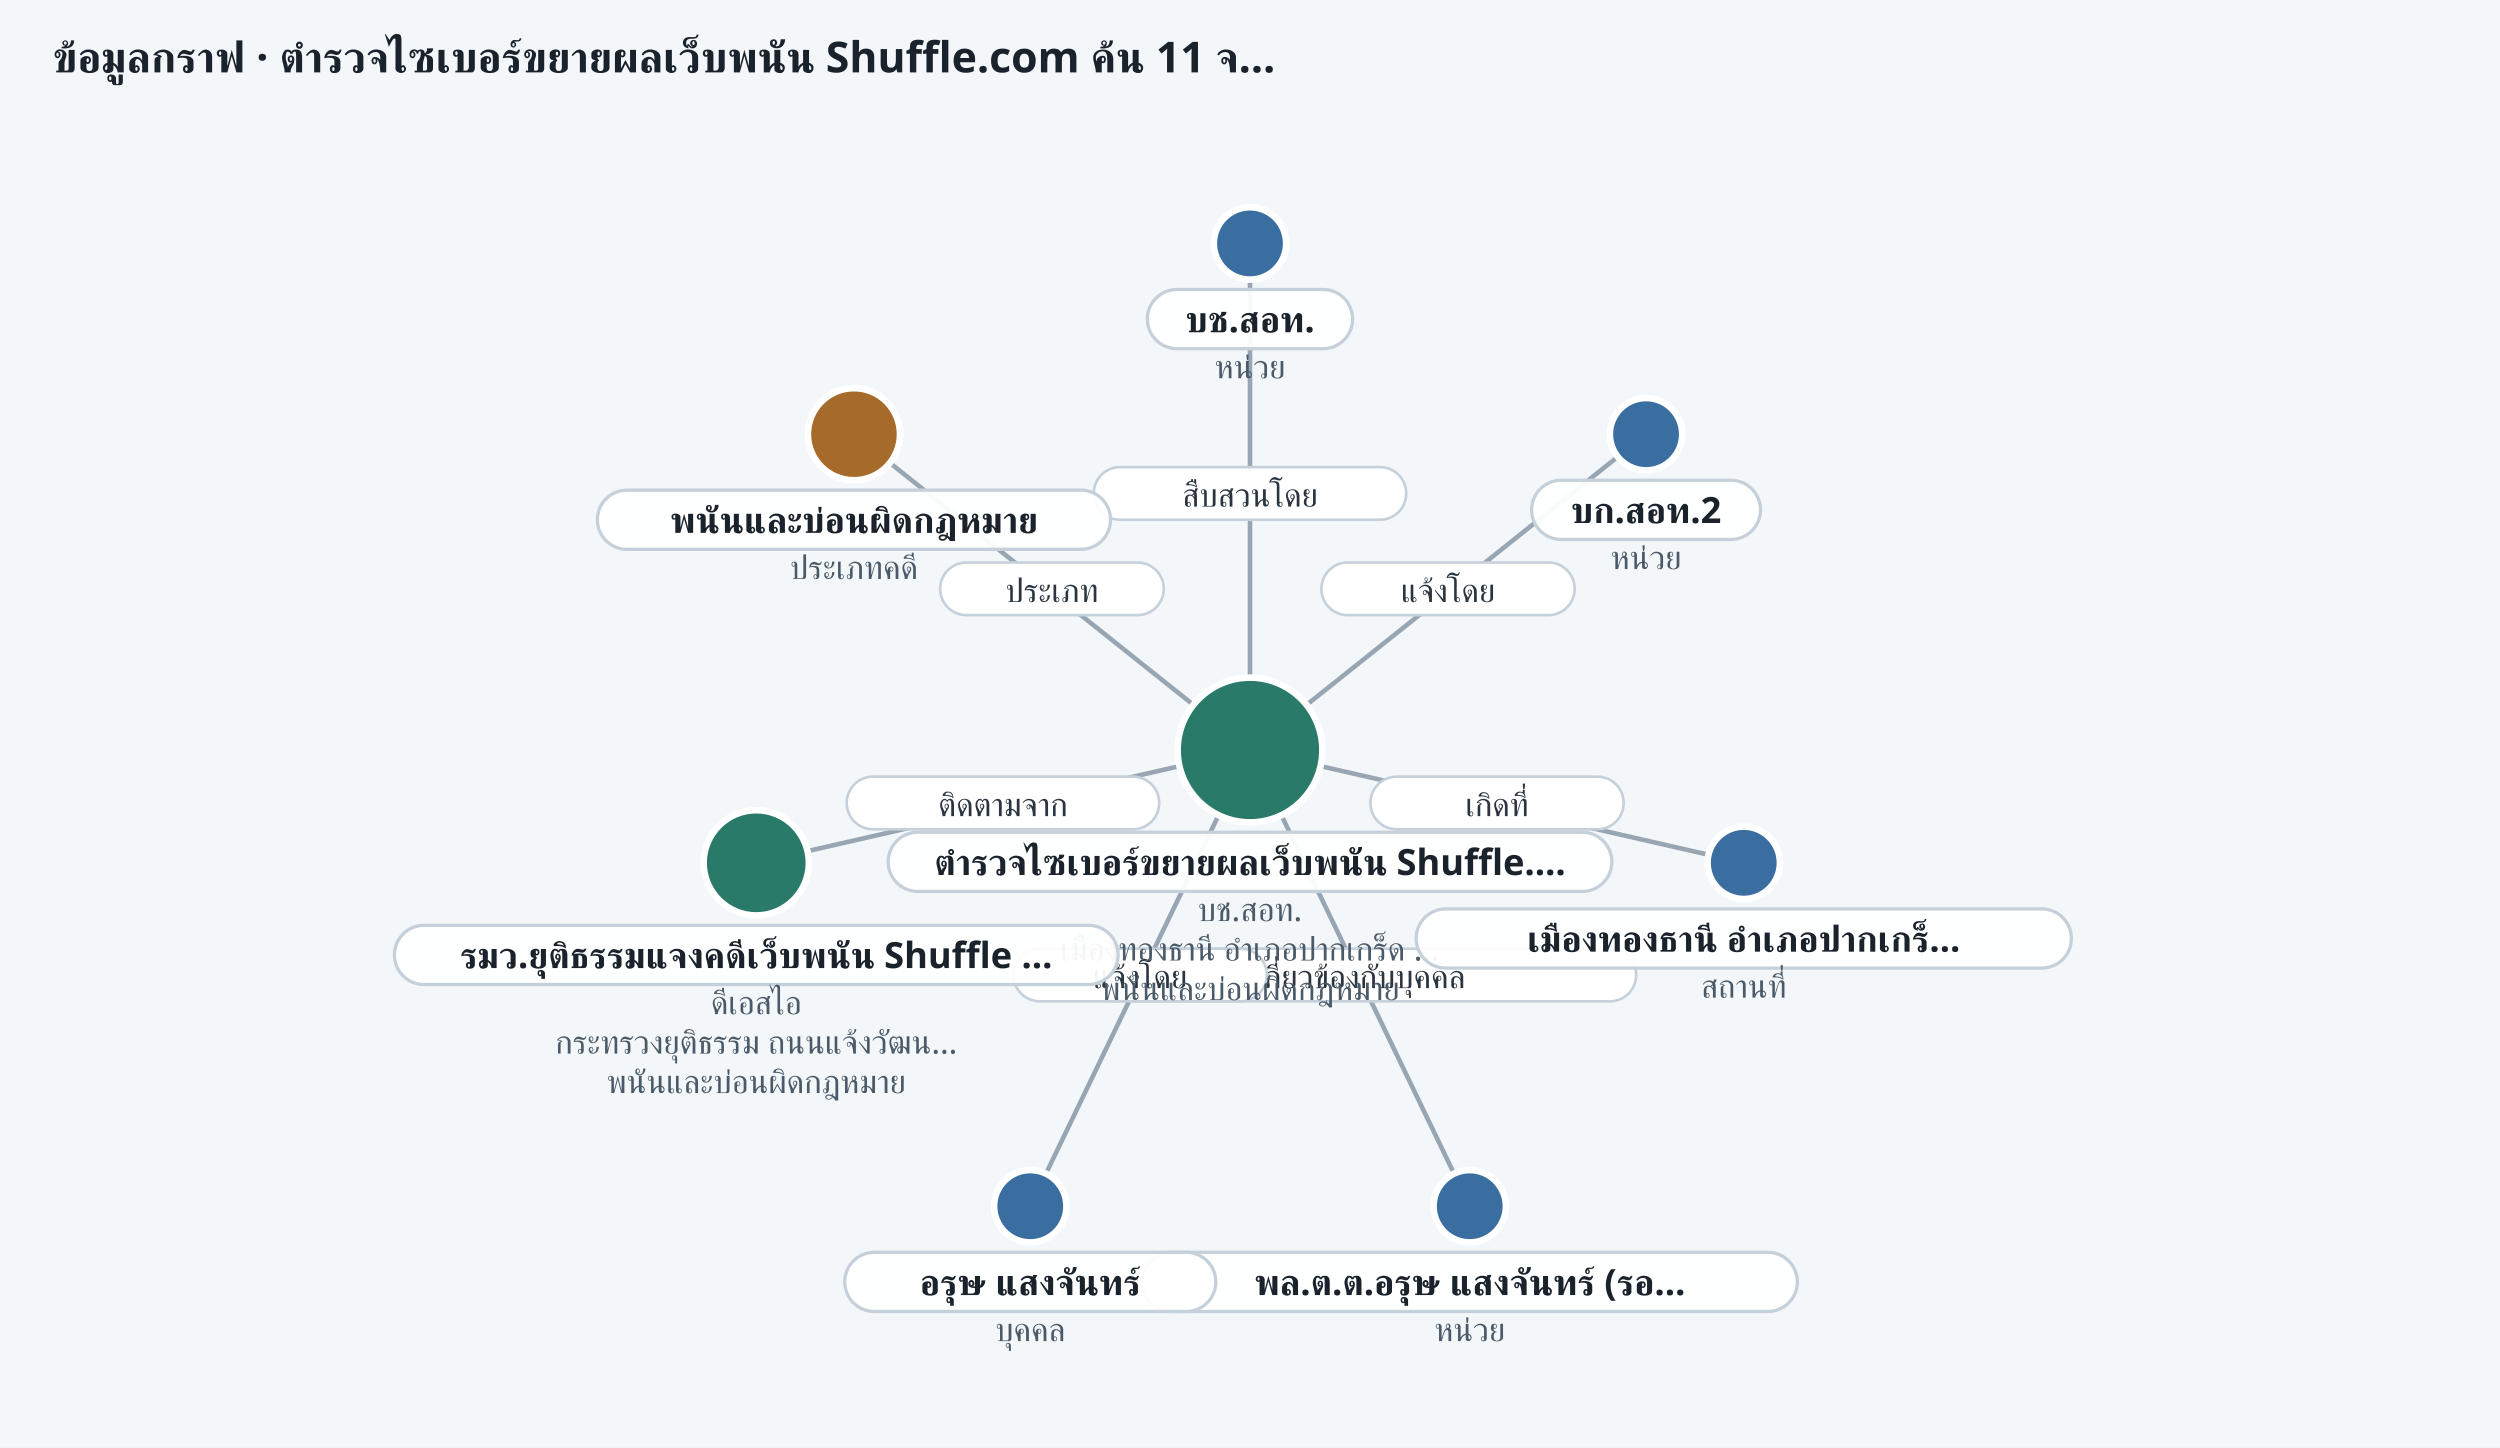
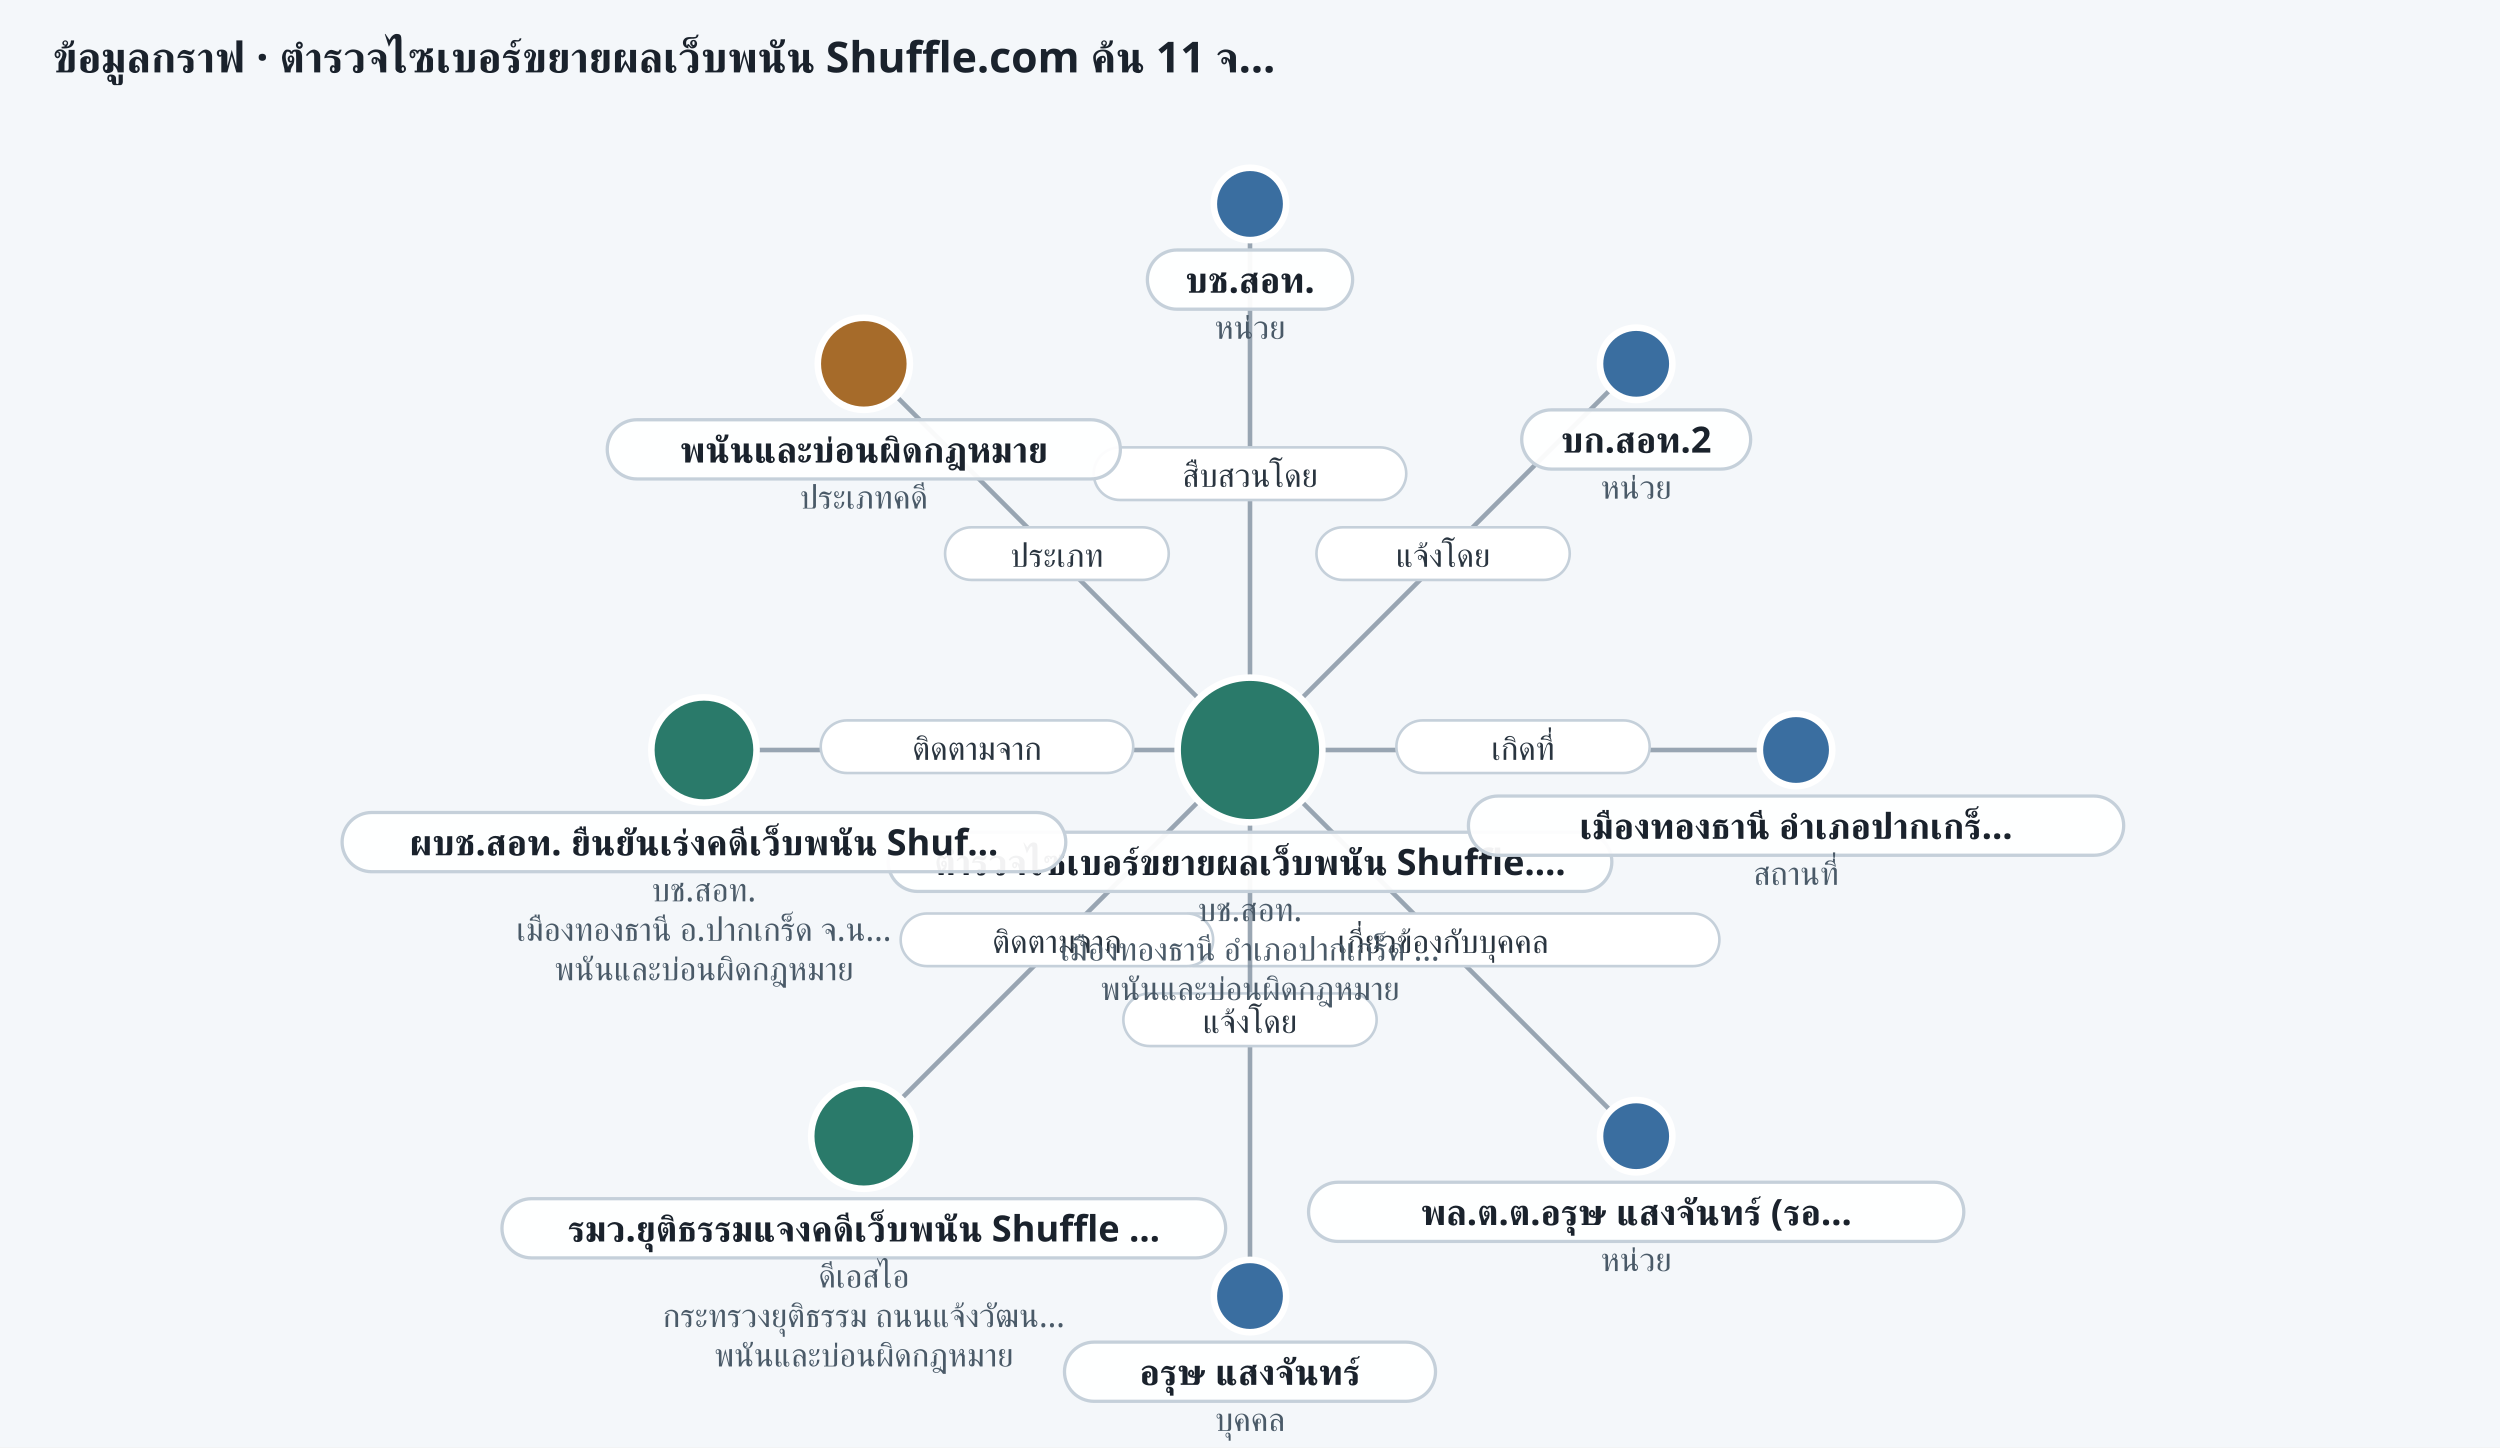
<svg xmlns="http://www.w3.org/2000/svg" width="760" height="440" viewBox="0 0 760 440" role="img" aria-label="ego graph 20261106-gamble-01">
  <rect width="100%" height="100%" fill="#f4f7fa" />
  <text x="16" y="22" font-size="13" font-weight="700" fill="#1a222c" font-family="Sarabun, Anuphan, sans-serif">ข้อมูลกราฟ · ตำรวจไซเบอร์ขยายผลเว็บพนัน Shuffle.com ค้น 11 จ…</text>
-   <line x1="380.0" y1="228.0" x2="380.0" y2="74.0" stroke="#7a8a9a" stroke-width="1.4" opacity="0.75" />
-   <rect x="332.5" y="142.0" width="95.0" height="16" rx="8" fill="#fff" stroke="#c5d0da" stroke-width="0.8" />
-   <text x="380.0" y="154.0" text-anchor="middle" font-size="10" fill="#2a3540" font-family="Sarabun, Anuphan, sans-serif">สืบสวนโดย</text>
-   <line x1="380.0" y1="228.0" x2="500.4" y2="132.0" stroke="#7a8a9a" stroke-width="1.4" opacity="0.75" />
-   <rect x="401.7" y="171.0" width="77.0" height="16" rx="8" fill="#fff" stroke="#c5d0da" stroke-width="0.8" />
-   <text x="440.2" y="183.0" text-anchor="middle" font-size="10" fill="#2a3540" font-family="Sarabun, Anuphan, sans-serif">แจ้งโดย</text>
-   <line x1="380.0" y1="228.0" x2="530.1" y2="262.3" stroke="#7a8a9a" stroke-width="1.4" opacity="0.75" />
-   <rect x="416.6" y="236.1" width="77.0" height="16" rx="8" fill="#fff" stroke="#c5d0da" stroke-width="0.8" />
-   <text x="455.1" y="248.1" text-anchor="middle" font-size="10" fill="#2a3540" font-family="Sarabun, Anuphan, sans-serif">เกิดที่</text>
-   <line x1="380.0" y1="228.0" x2="446.8" y2="366.7" stroke="#7a8a9a" stroke-width="1.4" opacity="0.75" />
-   <rect x="329.4" y="288.4" width="168.0" height="16" rx="8" fill="#fff" stroke="#c5d0da" stroke-width="0.8" />
-   <text x="413.4" y="300.4" text-anchor="middle" font-size="10" fill="#2a3540" font-family="Sarabun, Anuphan, sans-serif">เกี่ยวข้องกับบุคคล</text>
-   <line x1="380.0" y1="228.0" x2="313.2" y2="366.7" stroke="#7a8a9a" stroke-width="1.4" opacity="0.75" />
-   <rect x="308.1" y="288.4" width="77.0" height="16" rx="8" fill="#fff" stroke="#c5d0da" stroke-width="0.8" />
-   <text x="346.6" y="300.4" text-anchor="middle" font-size="10" fill="#2a3540" font-family="Sarabun, Anuphan, sans-serif">แจ้งโดย</text>
-   <line x1="380.0" y1="228.0" x2="229.9" y2="262.3" stroke="#7a8a9a" stroke-width="1.4" opacity="0.75" />
-   <rect x="257.4" y="236.1" width="95.0" height="16" rx="8" fill="#fff" stroke="#c5d0da" stroke-width="0.8" />
-   <text x="304.9" y="248.1" text-anchor="middle" font-size="10" fill="#2a3540" font-family="Sarabun, Anuphan, sans-serif">ติดตามจาก</text>
-   <line x1="380.0" y1="228.0" x2="259.6" y2="132.0" stroke="#7a8a9a" stroke-width="1.4" opacity="0.75" />
-   <rect x="285.8" y="171.0" width="68.0" height="16" rx="8" fill="#fff" stroke="#c5d0da" stroke-width="0.8" />
-   <text x="319.8" y="183.0" text-anchor="middle" font-size="10" fill="#2a3540" font-family="Sarabun, Anuphan, sans-serif">ประเภท</text>
+   <line x1="380.0" y1="228.0" x2="380.0" y2="62.0" stroke="#7a8a9a" stroke-width="1.4" opacity="0.75" />
+   <rect x="332.5" y="136.0" width="95.0" height="16" rx="8" fill="#fff" stroke="#c5d0da" stroke-width="0.8" />
+   <text x="380.0" y="148.0" text-anchor="middle" font-size="10" fill="#2a3540" font-family="Sarabun, Anuphan, sans-serif">สืบสวนโดย</text>
+   <line x1="380.0" y1="228.0" x2="497.4" y2="110.6" stroke="#7a8a9a" stroke-width="1.4" opacity="0.75" />
+   <rect x="400.2" y="160.3" width="77.0" height="16" rx="8" fill="#fff" stroke="#c5d0da" stroke-width="0.8" />
+   <text x="438.7" y="172.3" text-anchor="middle" font-size="10" fill="#2a3540" font-family="Sarabun, Anuphan, sans-serif">แจ้งโดย</text>
+   <line x1="380.0" y1="228.0" x2="546.0" y2="228.0" stroke="#7a8a9a" stroke-width="1.4" opacity="0.75" />
+   <rect x="424.5" y="219.0" width="77.0" height="16" rx="8" fill="#fff" stroke="#c5d0da" stroke-width="0.8" />
+   <text x="463.0" y="231.0" text-anchor="middle" font-size="10" fill="#2a3540" font-family="Sarabun, Anuphan, sans-serif">เกิดที่</text>
+   <line x1="380.0" y1="228.0" x2="497.4" y2="345.4" stroke="#7a8a9a" stroke-width="1.4" opacity="0.75" />
+   <rect x="354.7" y="277.7" width="168.0" height="16" rx="8" fill="#fff" stroke="#c5d0da" stroke-width="0.8" />
+   <text x="438.7" y="289.7" text-anchor="middle" font-size="10" fill="#2a3540" font-family="Sarabun, Anuphan, sans-serif">เกี่ยวข้องกับบุคคล</text>
+   <line x1="380.0" y1="228.0" x2="380.0" y2="394.0" stroke="#7a8a9a" stroke-width="1.4" opacity="0.75" />
+   <rect x="341.5" y="302.0" width="77.0" height="16" rx="8" fill="#fff" stroke="#c5d0da" stroke-width="0.8" />
+   <text x="380.0" y="314.0" text-anchor="middle" font-size="10" fill="#2a3540" font-family="Sarabun, Anuphan, sans-serif">แจ้งโดย</text>
+   <line x1="380.0" y1="228.0" x2="262.6" y2="345.4" stroke="#7a8a9a" stroke-width="1.4" opacity="0.75" />
+   <rect x="273.8" y="277.7" width="95.0" height="16" rx="8" fill="#fff" stroke="#c5d0da" stroke-width="0.8" />
+   <text x="321.3" y="289.7" text-anchor="middle" font-size="10" fill="#2a3540" font-family="Sarabun, Anuphan, sans-serif">ติดตามจาก</text>
+   <line x1="214.0" y1="228.0" x2="380.0" y2="228.0" stroke="#7a8a9a" stroke-width="1.4" opacity="0.75" />
+   <rect x="249.5" y="219.0" width="95.0" height="16" rx="8" fill="#fff" stroke="#c5d0da" stroke-width="0.8" />
+   <text x="297.0" y="231.0" text-anchor="middle" font-size="10" fill="#2a3540" font-family="Sarabun, Anuphan, sans-serif">ติดตามจาก</text>
+   <line x1="380.0" y1="228.0" x2="262.6" y2="110.6" stroke="#7a8a9a" stroke-width="1.4" opacity="0.75" />
+   <rect x="287.3" y="160.3" width="68.0" height="16" rx="8" fill="#fff" stroke="#c5d0da" stroke-width="0.8" />
+   <text x="321.3" y="172.3" text-anchor="middle" font-size="10" fill="#2a3540" font-family="Sarabun, Anuphan, sans-serif">ประเภท</text>
  <circle cx="380.0" cy="228.0" r="22" fill="#2a7a6a" stroke="#fff" stroke-width="2" />
  <rect x="270.0" y="253.0" width="220.0" height="18" rx="9" fill="rgba(255,255,255,0.94)" stroke="#c5d0da" />
  <text x="380.0" y="266.0" text-anchor="middle" font-size="11" font-weight="600" fill="#1a222c" font-family="Sarabun, Anuphan, sans-serif">ตำรวจไซเบอร์ขยายผลเว็บพนัน Shuffle.…</text>
  <text x="380.0" y="280.0" text-anchor="middle" font-size="10" fill="#4a5a68" font-family="Sarabun, Anuphan, sans-serif">บช.สอท.</text>
  <text x="380.0" y="292.0" text-anchor="middle" font-size="10" fill="#4a5a68" font-family="Sarabun, Anuphan, sans-serif">เมืองทองธานี อำเภอปากเกร็ด …</text>
  <text x="380.0" y="304.0" text-anchor="middle" font-size="10" fill="#4a5a68" font-family="Sarabun, Anuphan, sans-serif">พนันและบ่อนผิดกฎหมาย</text>
-   <circle cx="380.0" cy="74.0" r="11" fill="#3a6ea0" stroke="#fff" stroke-width="2" />
-   <rect x="348.8" y="88.0" width="62.4" height="18" rx="9" fill="rgba(255,255,255,0.94)" stroke="#c5d0da" />
-   <text x="380.0" y="101.0" text-anchor="middle" font-size="11" font-weight="600" fill="#1a222c" font-family="Sarabun, Anuphan, sans-serif">บช.สอท.</text>
-   <text x="380.0" y="115.0" text-anchor="middle" font-size="10" fill="#4a5a68" font-family="Sarabun, Anuphan, sans-serif">หน่วย</text>
-   <circle cx="500.4" cy="132.0" r="11" fill="#3a6ea0" stroke="#fff" stroke-width="2" />
-   <rect x="465.6" y="146.0" width="69.6" height="18" rx="9" fill="rgba(255,255,255,0.94)" stroke="#c5d0da" />
-   <text x="500.4" y="159.0" text-anchor="middle" font-size="11" font-weight="600" fill="#1a222c" font-family="Sarabun, Anuphan, sans-serif">บก.สอท.2</text>
-   <text x="500.4" y="173.0" text-anchor="middle" font-size="10" fill="#4a5a68" font-family="Sarabun, Anuphan, sans-serif">หน่วย</text>
-   <circle cx="530.1" cy="262.3" r="11" fill="#3a6ea0" stroke="#fff" stroke-width="2" />
-   <rect x="430.5" y="276.3" width="199.2" height="18" rx="9" fill="rgba(255,255,255,0.94)" stroke="#c5d0da" />
-   <text x="530.1" y="289.3" text-anchor="middle" font-size="11" font-weight="600" fill="#1a222c" font-family="Sarabun, Anuphan, sans-serif">เมืองทองธานี อำเภอปากเกร็…</text>
-   <text x="530.1" y="303.3" text-anchor="middle" font-size="10" fill="#4a5a68" font-family="Sarabun, Anuphan, sans-serif">สถานที่</text>
-   <circle cx="446.8" cy="366.7" r="11" fill="#3a6ea0" stroke="#fff" stroke-width="2" />
-   <rect x="347.2" y="380.7" width="199.2" height="18" rx="9" fill="rgba(255,255,255,0.94)" stroke="#c5d0da" />
-   <text x="446.8" y="393.7" text-anchor="middle" font-size="11" font-weight="600" fill="#1a222c" font-family="Sarabun, Anuphan, sans-serif">พล.ต.ต.อรุษ แสงจันทร์ (รอ…</text>
-   <text x="446.8" y="407.7" text-anchor="middle" font-size="10" fill="#4a5a68" font-family="Sarabun, Anuphan, sans-serif">หน่วย</text>
-   <circle cx="313.2" cy="366.7" r="11" fill="#3a6ea0" stroke="#fff" stroke-width="2" />
-   <rect x="256.8" y="380.7" width="112.8" height="18" rx="9" fill="rgba(255,255,255,0.94)" stroke="#c5d0da" />
-   <text x="313.2" y="393.7" text-anchor="middle" font-size="11" font-weight="600" fill="#1a222c" font-family="Sarabun, Anuphan, sans-serif">อรุษ แสงจันทร์</text>
-   <text x="313.2" y="407.7" text-anchor="middle" font-size="10" fill="#4a5a68" font-family="Sarabun, Anuphan, sans-serif">บุคคล</text>
-   <circle cx="229.9" cy="262.3" r="16" fill="#2a7a6a" stroke="#fff" stroke-width="2" />
-   <rect x="119.9" y="281.3" width="220.0" height="18" rx="9" fill="rgba(255,255,255,0.94)" stroke="#c5d0da" />
-   <text x="229.9" y="294.3" text-anchor="middle" font-size="11" font-weight="600" fill="#1a222c" font-family="Sarabun, Anuphan, sans-serif">รมว.ยุติธรรมแจงคดีเว็บพนัน Shuffle …</text>
-   <text x="229.9" y="308.3" text-anchor="middle" font-size="10" fill="#4a5a68" font-family="Sarabun, Anuphan, sans-serif">ดีเอสไอ</text>
-   <text x="229.9" y="320.3" text-anchor="middle" font-size="10" fill="#4a5a68" font-family="Sarabun, Anuphan, sans-serif">กระทรวงยุติธรรม ถนนแจ้งวัฒน…</text>
-   <text x="229.9" y="332.3" text-anchor="middle" font-size="10" fill="#4a5a68" font-family="Sarabun, Anuphan, sans-serif">พนันและบ่อนผิดกฎหมาย</text>
-   <circle cx="259.6" cy="132.0" r="14" fill="#a66b2a" stroke="#fff" stroke-width="2" />
-   <rect x="181.6" y="149.0" width="156.0" height="18" rx="9" fill="rgba(255,255,255,0.94)" stroke="#c5d0da" />
-   <text x="259.6" y="162.0" text-anchor="middle" font-size="11" font-weight="600" fill="#1a222c" font-family="Sarabun, Anuphan, sans-serif">พนันและบ่อนผิดกฎหมาย</text>
-   <text x="259.6" y="176.0" text-anchor="middle" font-size="10" fill="#4a5a68" font-family="Sarabun, Anuphan, sans-serif">ประเภทคดี</text>
+   <circle cx="380.0" cy="62.0" r="11" fill="#3a6ea0" stroke="#fff" stroke-width="2" />
+   <rect x="348.8" y="76.0" width="62.4" height="18" rx="9" fill="rgba(255,255,255,0.94)" stroke="#c5d0da" />
+   <text x="380.0" y="89.0" text-anchor="middle" font-size="11" font-weight="600" fill="#1a222c" font-family="Sarabun, Anuphan, sans-serif">บช.สอท.</text>
+   <text x="380.0" y="103.0" text-anchor="middle" font-size="10" fill="#4a5a68" font-family="Sarabun, Anuphan, sans-serif">หน่วย</text>
+   <circle cx="497.4" cy="110.6" r="11" fill="#3a6ea0" stroke="#fff" stroke-width="2" />
+   <rect x="462.6" y="124.6" width="69.6" height="18" rx="9" fill="rgba(255,255,255,0.94)" stroke="#c5d0da" />
+   <text x="497.4" y="137.6" text-anchor="middle" font-size="11" font-weight="600" fill="#1a222c" font-family="Sarabun, Anuphan, sans-serif">บก.สอท.2</text>
+   <text x="497.4" y="151.6" text-anchor="middle" font-size="10" fill="#4a5a68" font-family="Sarabun, Anuphan, sans-serif">หน่วย</text>
+   <circle cx="546.0" cy="228.0" r="11" fill="#3a6ea0" stroke="#fff" stroke-width="2" />
+   <rect x="446.4" y="242.0" width="199.2" height="18" rx="9" fill="rgba(255,255,255,0.94)" stroke="#c5d0da" />
+   <text x="546.0" y="255.0" text-anchor="middle" font-size="11" font-weight="600" fill="#1a222c" font-family="Sarabun, Anuphan, sans-serif">เมืองทองธานี อำเภอปากเกร็…</text>
+   <text x="546.0" y="269.0" text-anchor="middle" font-size="10" fill="#4a5a68" font-family="Sarabun, Anuphan, sans-serif">สถานที่</text>
+   <circle cx="497.4" cy="345.4" r="11" fill="#3a6ea0" stroke="#fff" stroke-width="2" />
+   <rect x="397.8" y="359.4" width="199.2" height="18" rx="9" fill="rgba(255,255,255,0.94)" stroke="#c5d0da" />
+   <text x="497.4" y="372.4" text-anchor="middle" font-size="11" font-weight="600" fill="#1a222c" font-family="Sarabun, Anuphan, sans-serif">พล.ต.ต.อรุษ แสงจันทร์ (รอ…</text>
+   <text x="497.4" y="386.4" text-anchor="middle" font-size="10" fill="#4a5a68" font-family="Sarabun, Anuphan, sans-serif">หน่วย</text>
+   <circle cx="380.0" cy="394.0" r="11" fill="#3a6ea0" stroke="#fff" stroke-width="2" />
+   <rect x="323.6" y="408.0" width="112.8" height="18" rx="9" fill="rgba(255,255,255,0.94)" stroke="#c5d0da" />
+   <text x="380.0" y="421.0" text-anchor="middle" font-size="11" font-weight="600" fill="#1a222c" font-family="Sarabun, Anuphan, sans-serif">อรุษ แสงจันทร์</text>
+   <text x="380.0" y="435.0" text-anchor="middle" font-size="10" fill="#4a5a68" font-family="Sarabun, Anuphan, sans-serif">บุคคล</text>
+   <circle cx="262.6" cy="345.4" r="16" fill="#2a7a6a" stroke="#fff" stroke-width="2" />
+   <rect x="152.6" y="364.4" width="220.0" height="18" rx="9" fill="rgba(255,255,255,0.94)" stroke="#c5d0da" />
+   <text x="262.6" y="377.4" text-anchor="middle" font-size="11" font-weight="600" fill="#1a222c" font-family="Sarabun, Anuphan, sans-serif">รมว.ยุติธรรมแจงคดีเว็บพนัน Shuffle …</text>
+   <text x="262.6" y="391.4" text-anchor="middle" font-size="10" fill="#4a5a68" font-family="Sarabun, Anuphan, sans-serif">ดีเอสไอ</text>
+   <text x="262.6" y="403.4" text-anchor="middle" font-size="10" fill="#4a5a68" font-family="Sarabun, Anuphan, sans-serif">กระทรวงยุติธรรม ถนนแจ้งวัฒน…</text>
+   <text x="262.6" y="415.4" text-anchor="middle" font-size="10" fill="#4a5a68" font-family="Sarabun, Anuphan, sans-serif">พนันและบ่อนผิดกฎหมาย</text>
+   <circle cx="214.0" cy="228.0" r="16" fill="#2a7a6a" stroke="#fff" stroke-width="2" />
+   <rect x="104.0" y="247.0" width="220.0" height="18" rx="9" fill="rgba(255,255,255,0.94)" stroke="#c5d0da" />
+   <text x="214.0" y="260.0" text-anchor="middle" font-size="11" font-weight="600" fill="#1a222c" font-family="Sarabun, Anuphan, sans-serif">ผบช.สอท. ยืนยันเร่งคดีเว็บพนัน Shuf…</text>
+   <text x="214.0" y="274.0" text-anchor="middle" font-size="10" fill="#4a5a68" font-family="Sarabun, Anuphan, sans-serif">บช.สอท.</text>
+   <text x="214.0" y="286.0" text-anchor="middle" font-size="10" fill="#4a5a68" font-family="Sarabun, Anuphan, sans-serif">เมืองทองธานี อ.ปากเกร็ด จ.น…</text>
+   <text x="214.0" y="298.0" text-anchor="middle" font-size="10" fill="#4a5a68" font-family="Sarabun, Anuphan, sans-serif">พนันและบ่อนผิดกฎหมาย</text>
+   <circle cx="262.6" cy="110.6" r="14" fill="#a66b2a" stroke="#fff" stroke-width="2" />
+   <rect x="184.6" y="127.6" width="156.0" height="18" rx="9" fill="rgba(255,255,255,0.94)" stroke="#c5d0da" />
+   <text x="262.6" y="140.6" text-anchor="middle" font-size="11" font-weight="600" fill="#1a222c" font-family="Sarabun, Anuphan, sans-serif">พนันและบ่อนผิดกฎหมาย</text>
+   <text x="262.6" y="154.6" text-anchor="middle" font-size="10" fill="#4a5a68" font-family="Sarabun, Anuphan, sans-serif">ประเภทคดี</text>
</svg>
